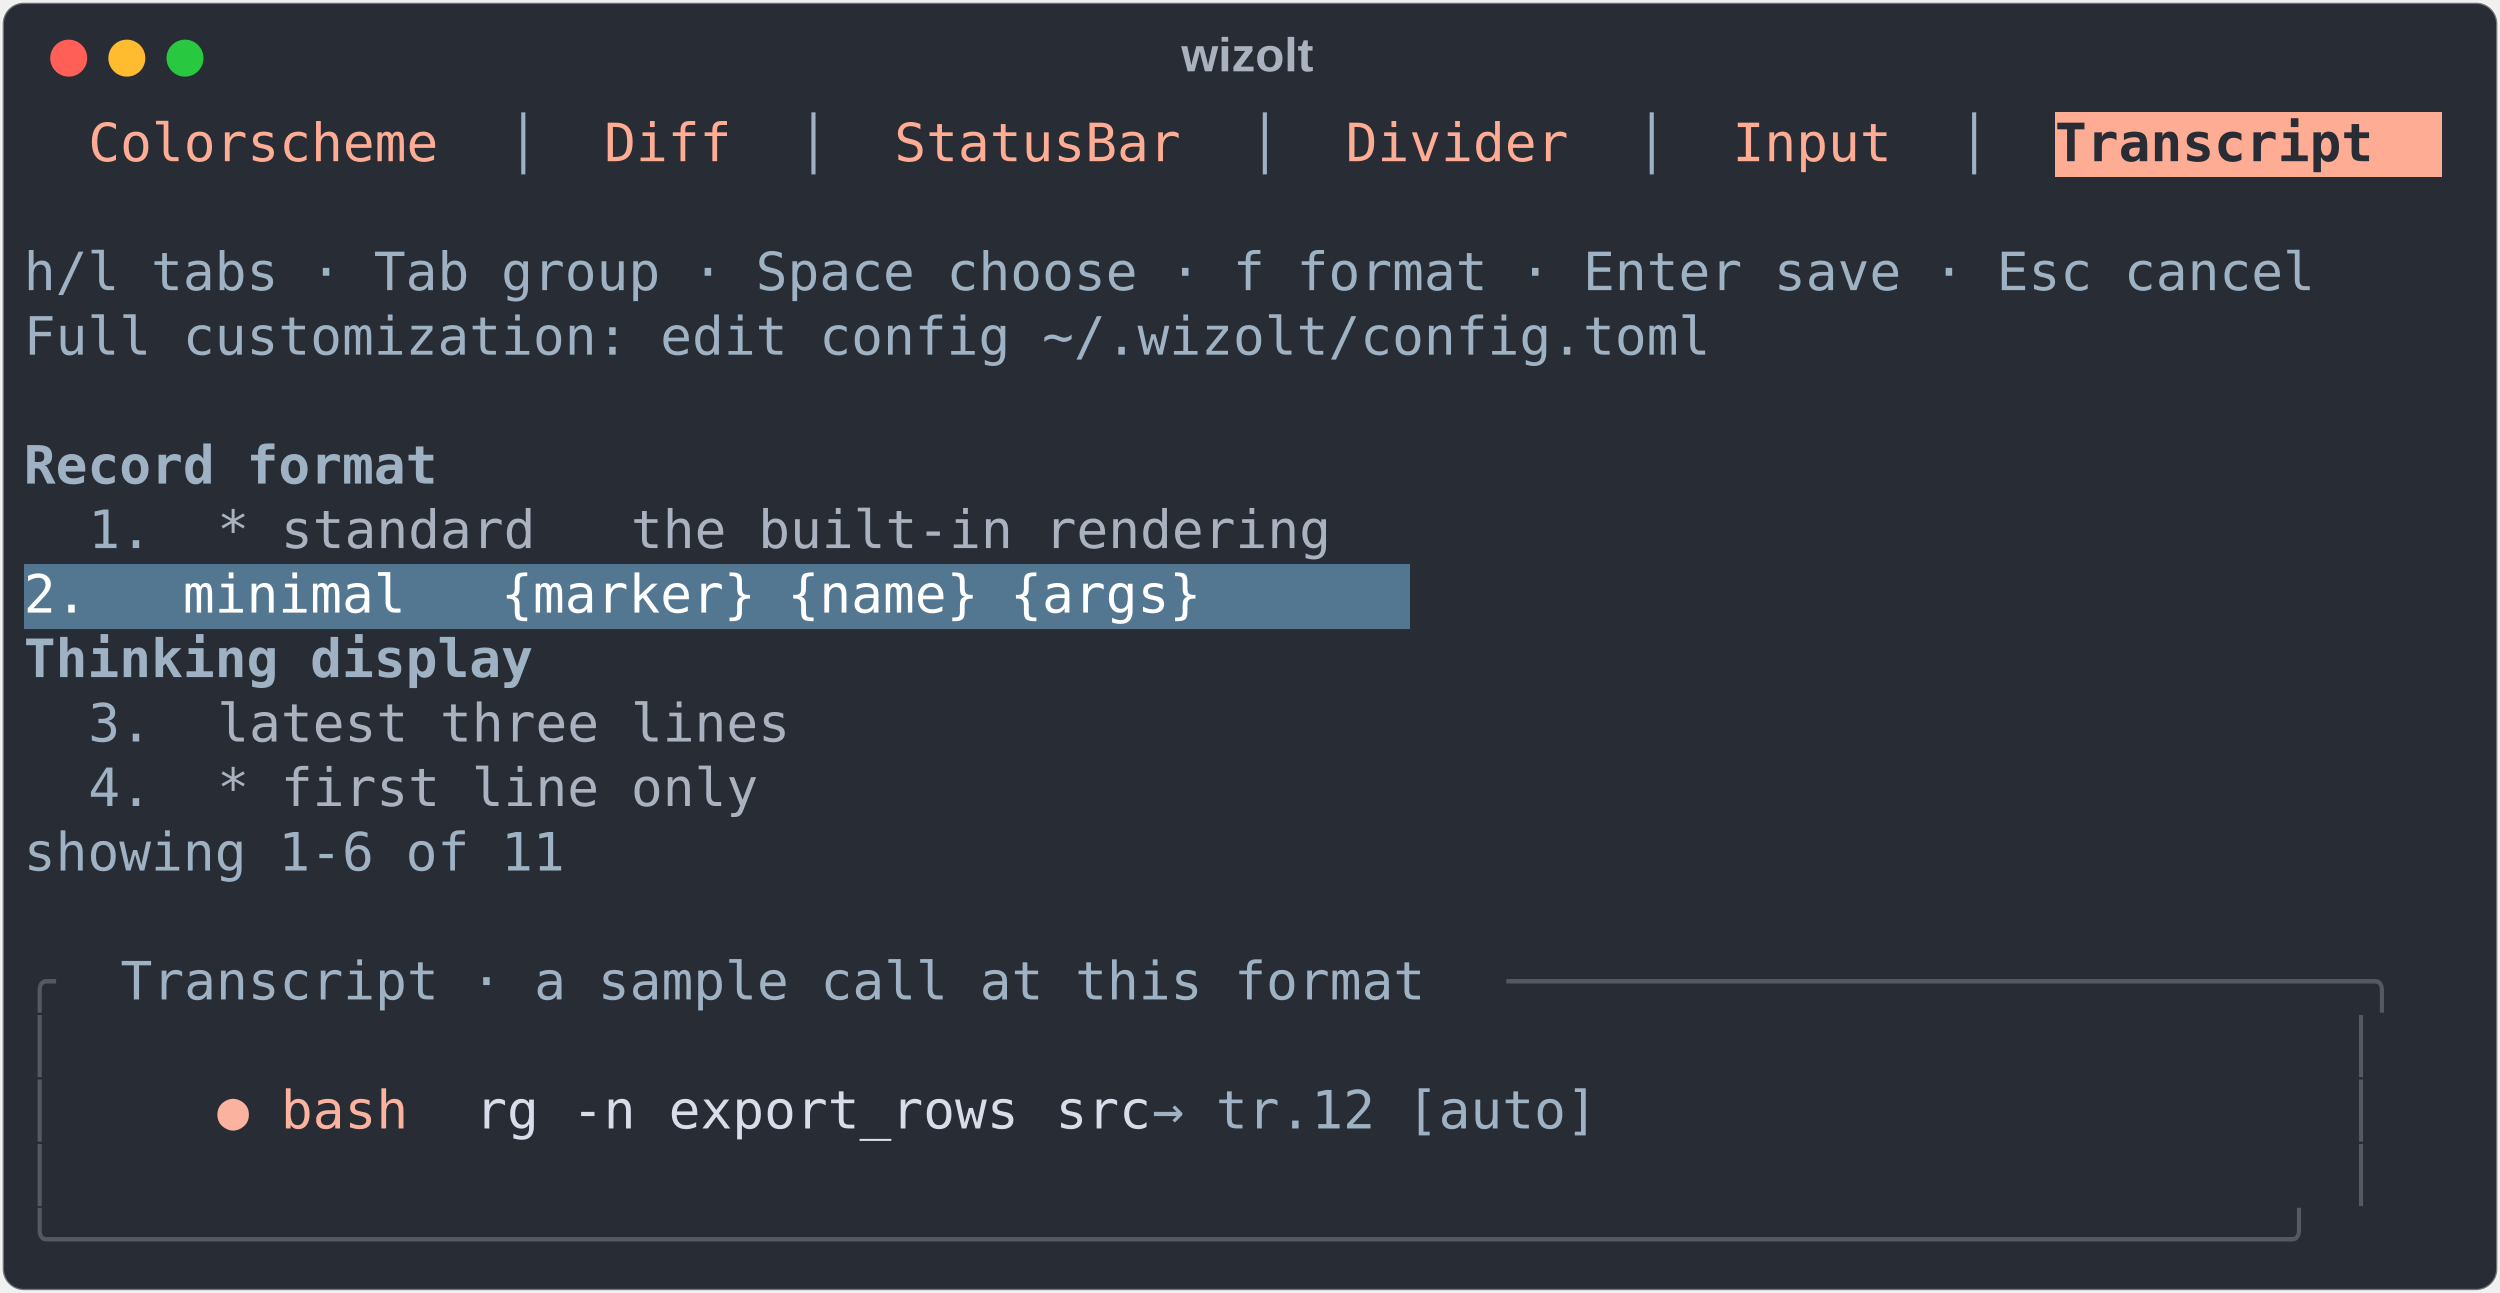
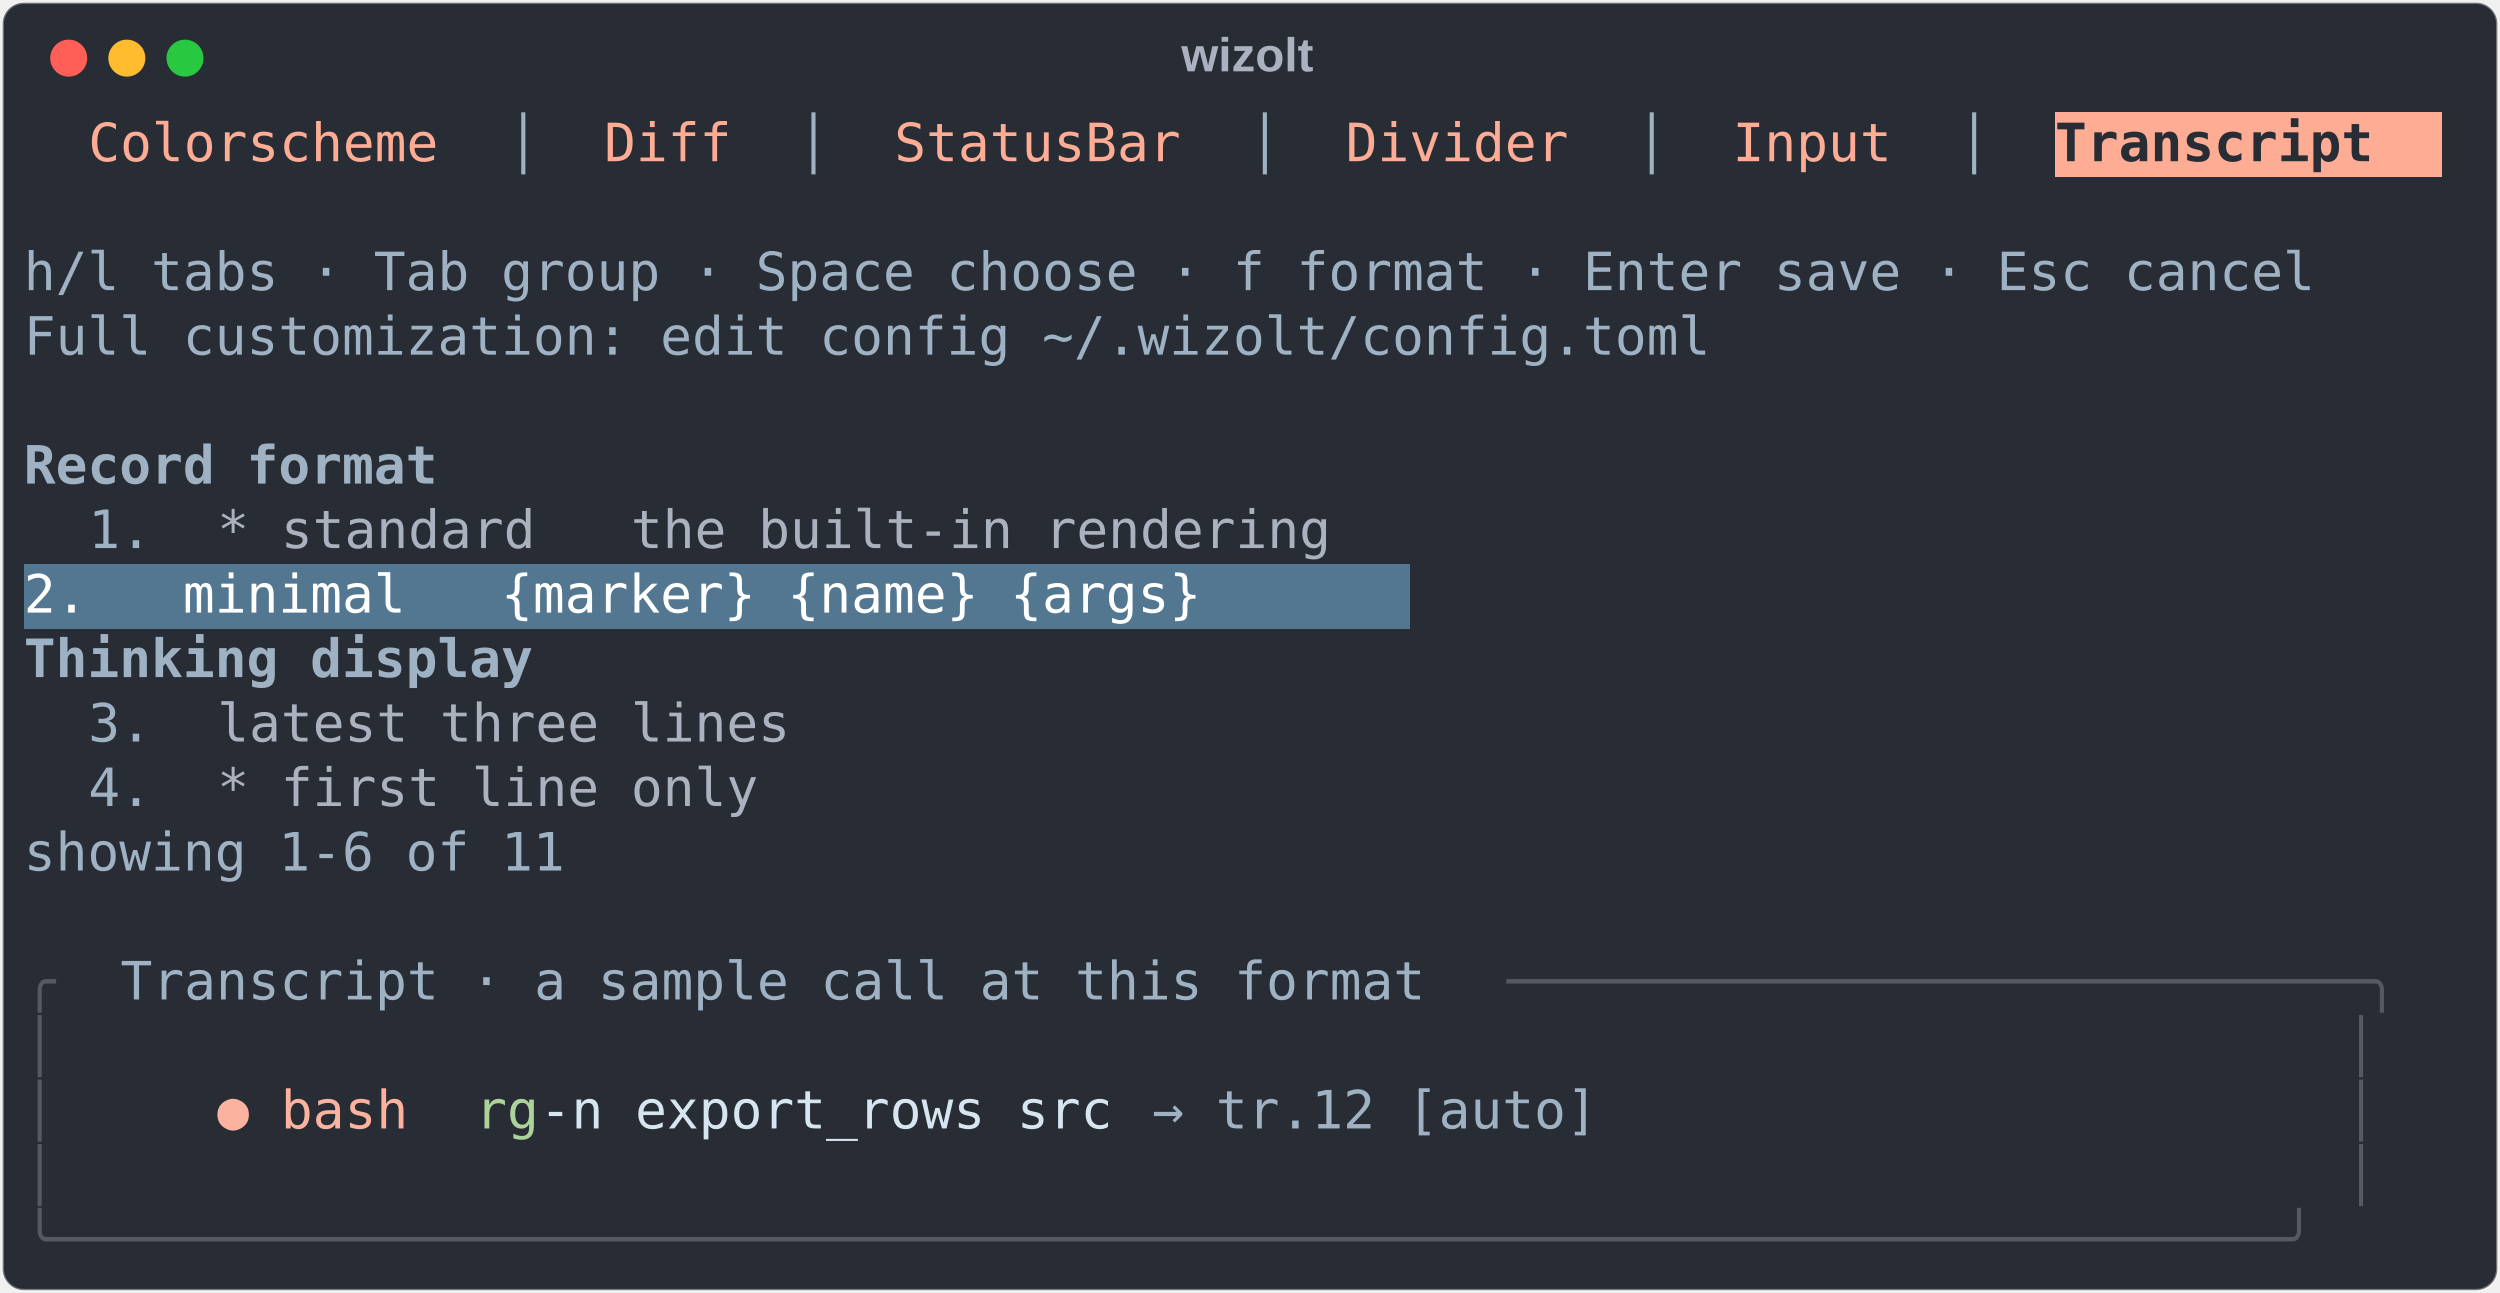
<svg xmlns="http://www.w3.org/2000/svg" class="rich-terminal" viewBox="0 0 946 489.2">
  <style>

    @font-face {
        font-family: "Fira Code";
        src: local("FiraCode-Regular"),
                url("https://cdnjs.cloudflare.com/ajax/libs/firacode/6.2.0/woff2/FiraCode-Regular.woff2") format("woff2"),
                url("https://cdnjs.cloudflare.com/ajax/libs/firacode/6.2.0/woff/FiraCode-Regular.woff") format("woff");
        font-style: normal;
        font-weight: 400;
    }
    @font-face {
        font-family: "Fira Code";
        src: local("FiraCode-Bold"),
                url("https://cdnjs.cloudflare.com/ajax/libs/firacode/6.2.0/woff2/FiraCode-Bold.woff2") format("woff2"),
                url("https://cdnjs.cloudflare.com/ajax/libs/firacode/6.2.0/woff/FiraCode-Bold.woff") format("woff");
        font-style: bold;
        font-weight: 700;
    }

    .appearance-input-editor-matrix {
        font-family: Fira Code, monospace;
        font-size: 20px;
        line-height: 24.4px;
        font-variant-east-asian: full-width;
    }

    .appearance-input-editor-title {
        font-size: 18px;
        font-weight: bold;
        font-family: arial;
    }

    .appearance-input-editor-r1 { fill: #abb2bf }
.appearance-input-editor-r2 { fill: #ffac95 }
.appearance-input-editor-r3 { fill: #9fb2c3 }
.appearance-input-editor-r4 { fill: #282c34;font-weight: bold }
.appearance-input-editor-r5 { fill: #9fb2c3;font-weight: bold }
.appearance-input-editor-r6 { fill: #ffffff }
.appearance-input-editor-r7 { fill: #545963 }
.appearance-input-editor-r8 { fill: #fbb29e }
.appearance-input-editor-r9 { fill: #d7e5f1 }
- .appearance-input-editor-r10 { fill: #d8dee9 }
+ .appearance-input-editor-r10 { fill: #acd39a }
    </style>
  <defs>
    <clipPath id="appearance-input-editor-clip-terminal">
      <rect x="0" y="0" width="926.2" height="438.2" />
    </clipPath>
    <clipPath id="appearance-input-editor-line-0">
      <rect x="0" y="1.5" width="927.2" height="24.65" />
    </clipPath>
    <clipPath id="appearance-input-editor-line-1">
      <rect x="0" y="25.9" width="927.2" height="24.65" />
    </clipPath>
    <clipPath id="appearance-input-editor-line-2">
      <rect x="0" y="50.3" width="927.2" height="24.65" />
    </clipPath>
    <clipPath id="appearance-input-editor-line-3">
      <rect x="0" y="74.7" width="927.2" height="24.65" />
    </clipPath>
    <clipPath id="appearance-input-editor-line-4">
      <rect x="0" y="99.1" width="927.2" height="24.65" />
    </clipPath>
    <clipPath id="appearance-input-editor-line-5">
      <rect x="0" y="123.5" width="927.2" height="24.65" />
    </clipPath>
    <clipPath id="appearance-input-editor-line-6">
      <rect x="0" y="147.9" width="927.2" height="24.65" />
    </clipPath>
    <clipPath id="appearance-input-editor-line-7">
      <rect x="0" y="172.3" width="927.2" height="24.65" />
    </clipPath>
    <clipPath id="appearance-input-editor-line-8">
      <rect x="0" y="196.7" width="927.2" height="24.65" />
    </clipPath>
    <clipPath id="appearance-input-editor-line-9">
      <rect x="0" y="221.1" width="927.2" height="24.65" />
    </clipPath>
    <clipPath id="appearance-input-editor-line-10">
      <rect x="0" y="245.5" width="927.2" height="24.65" />
    </clipPath>
    <clipPath id="appearance-input-editor-line-11">
      <rect x="0" y="269.9" width="927.2" height="24.65" />
    </clipPath>
    <clipPath id="appearance-input-editor-line-12">
      <rect x="0" y="294.3" width="927.2" height="24.65" />
    </clipPath>
    <clipPath id="appearance-input-editor-line-13">
      <rect x="0" y="318.7" width="927.2" height="24.65" />
    </clipPath>
    <clipPath id="appearance-input-editor-line-14">
      <rect x="0" y="343.1" width="927.2" height="24.65" />
    </clipPath>
    <clipPath id="appearance-input-editor-line-15">
      <rect x="0" y="367.5" width="927.2" height="24.65" />
    </clipPath>
    <clipPath id="appearance-input-editor-line-16">
      <rect x="0" y="391.9" width="927.2" height="24.65" />
    </clipPath>
  </defs>
  <rect fill="#282c34" stroke="rgba(255,255,255,0.35)" stroke-width="1" x="1" y="1" width="944" height="487.2" rx="8" />
  <text class="appearance-input-editor-title" fill="#abb2bf" text-anchor="middle" x="472" y="27">wizolt</text>
  <g transform="translate(26,22)">
    <circle cx="0" cy="0" r="7" fill="#ff5f57" />
    <circle cx="22" cy="0" r="7" fill="#febc2e" />
    <circle cx="44" cy="0" r="7" fill="#28c840" />
  </g>
  <g transform="translate(9, 41)" clip-path="url(#appearance-input-editor-clip-terminal)">
    <rect fill="#ffac95" x="768.6" y="1.5" width="146.4" height="24.65" shape-rendering="crispEdges" />
    <rect fill="#537691" x="0" y="172.3" width="524.6" height="24.65" shape-rendering="crispEdges" />
    <g class="appearance-input-editor-matrix">
      <text class="appearance-input-editor-r2" x="24.4" y="20" textLength="158.6" clip-path="url(#appearance-input-editor-line-0)"> Colorscheme </text>
      <text class="appearance-input-editor-r3" x="183" y="20" textLength="36.6" clip-path="url(#appearance-input-editor-line-0)"> │ </text>
      <text class="appearance-input-editor-r2" x="219.6" y="20" textLength="73.2" clip-path="url(#appearance-input-editor-line-0)"> Diff </text>
      <text class="appearance-input-editor-r3" x="292.8" y="20" textLength="36.6" clip-path="url(#appearance-input-editor-line-0)"> │ </text>
      <text class="appearance-input-editor-r2" x="329.4" y="20" textLength="134.2" clip-path="url(#appearance-input-editor-line-0)"> StatusBar </text>
      <text class="appearance-input-editor-r3" x="463.6" y="20" textLength="36.6" clip-path="url(#appearance-input-editor-line-0)"> │ </text>
      <text class="appearance-input-editor-r2" x="500.2" y="20" textLength="109.8" clip-path="url(#appearance-input-editor-line-0)"> Divider </text>
      <text class="appearance-input-editor-r3" x="610" y="20" textLength="36.6" clip-path="url(#appearance-input-editor-line-0)"> │ </text>
      <text class="appearance-input-editor-r2" x="646.6" y="20" textLength="85.4" clip-path="url(#appearance-input-editor-line-0)"> Input </text>
      <text class="appearance-input-editor-r3" x="732" y="20" textLength="36.6" clip-path="url(#appearance-input-editor-line-0)"> │ </text>
      <text class="appearance-input-editor-r4" x="768.6" y="20" textLength="146.4" clip-path="url(#appearance-input-editor-line-0)"> Transcript </text>
      <text class="appearance-input-editor-r1" x="927.2" y="20" textLength="12.2" clip-path="url(#appearance-input-editor-line-0)">
</text>
      <text class="appearance-input-editor-r1" x="927.2" y="44.4" textLength="12.2" clip-path="url(#appearance-input-editor-line-1)">
</text>
      <text class="appearance-input-editor-r3" x="0" y="68.8" textLength="902.8" clip-path="url(#appearance-input-editor-line-2)">  h/l tabs · Tab group · Space choose · f format · Enter save · Esc cancel</text>
      <text class="appearance-input-editor-r1" x="927.2" y="68.8" textLength="12.2" clip-path="url(#appearance-input-editor-line-2)">
</text>
      <text class="appearance-input-editor-r3" x="0" y="93.2" textLength="671" clip-path="url(#appearance-input-editor-line-3)">  Full customization: edit config ~/.wizolt/config.toml</text>
      <text class="appearance-input-editor-r1" x="927.2" y="93.2" textLength="12.2" clip-path="url(#appearance-input-editor-line-3)">
</text>
      <text class="appearance-input-editor-r1" x="927.2" y="117.6" textLength="12.2" clip-path="url(#appearance-input-editor-line-4)">
</text>
      <text class="appearance-input-editor-r5" x="0" y="142" textLength="183" clip-path="url(#appearance-input-editor-line-5)">  Record format</text>
      <text class="appearance-input-editor-r1" x="927.2" y="142" textLength="12.2" clip-path="url(#appearance-input-editor-line-5)">
</text>
      <text class="appearance-input-editor-r3" x="24.4" y="166.4" textLength="48.8" clip-path="url(#appearance-input-editor-line-6)"> 1. </text>
      <text class="appearance-input-editor-r1" x="73.2" y="166.4" textLength="427" clip-path="url(#appearance-input-editor-line-6)">* standard   the built-in rendering</text>
      <text class="appearance-input-editor-r1" x="927.2" y="166.4" textLength="12.2" clip-path="url(#appearance-input-editor-line-6)">
</text>
      <text class="appearance-input-editor-r6" x="0" y="190.8" textLength="524.6" clip-path="url(#appearance-input-editor-line-7)">   2.   minimal   {marker} {name} {args}   </text>
      <text class="appearance-input-editor-r1" x="927.2" y="190.8" textLength="12.2" clip-path="url(#appearance-input-editor-line-7)">
</text>
      <text class="appearance-input-editor-r5" x="0" y="215.2" textLength="219.6" clip-path="url(#appearance-input-editor-line-8)">  Thinking display</text>
      <text class="appearance-input-editor-r1" x="927.2" y="215.2" textLength="12.2" clip-path="url(#appearance-input-editor-line-8)">
</text>
      <text class="appearance-input-editor-r3" x="24.4" y="239.6" textLength="48.8" clip-path="url(#appearance-input-editor-line-9)"> 3. </text>
      <text class="appearance-input-editor-r1" x="73.2" y="239.6" textLength="244" clip-path="url(#appearance-input-editor-line-9)">  latest three lines</text>
      <text class="appearance-input-editor-r1" x="927.2" y="239.6" textLength="12.2" clip-path="url(#appearance-input-editor-line-9)">
</text>
      <text class="appearance-input-editor-r3" x="24.4" y="264" textLength="48.8" clip-path="url(#appearance-input-editor-line-10)"> 4. </text>
      <text class="appearance-input-editor-r1" x="73.2" y="264" textLength="207.4" clip-path="url(#appearance-input-editor-line-10)">* first line only</text>
      <text class="appearance-input-editor-r1" x="927.2" y="264" textLength="12.2" clip-path="url(#appearance-input-editor-line-10)">
</text>
      <text class="appearance-input-editor-r3" x="0" y="288.4" textLength="231.8" clip-path="url(#appearance-input-editor-line-11)">  showing 1-6 of 11</text>
      <text class="appearance-input-editor-r1" x="927.2" y="288.4" textLength="12.2" clip-path="url(#appearance-input-editor-line-11)">
</text>
      <text class="appearance-input-editor-r1" x="927.2" y="312.8" textLength="12.2" clip-path="url(#appearance-input-editor-line-12)">
</text>
      <text class="appearance-input-editor-r7" x="0" y="337.2" textLength="36.6" clip-path="url(#appearance-input-editor-line-13)">  ╭</text>
      <text class="appearance-input-editor-r3" x="36.6" y="337.2" textLength="524.6" clip-path="url(#appearance-input-editor-line-13)"> Transcript · a sample call at this format </text>
      <text class="appearance-input-editor-r7" x="561.2" y="337.2" textLength="341.6" clip-path="url(#appearance-input-editor-line-13)">───────────────────────────╮</text>
      <text class="appearance-input-editor-r1" x="927.2" y="337.2" textLength="12.2" clip-path="url(#appearance-input-editor-line-13)">
</text>
      <text class="appearance-input-editor-r7" x="0" y="361.6" textLength="48.8" clip-path="url(#appearance-input-editor-line-14)">  │ </text>
      <text class="appearance-input-editor-r7" x="878.4" y="361.6" textLength="24.4" clip-path="url(#appearance-input-editor-line-14)"> │</text>
      <text class="appearance-input-editor-r1" x="927.2" y="361.6" textLength="12.2" clip-path="url(#appearance-input-editor-line-14)">
</text>
      <text class="appearance-input-editor-r7" x="0" y="386" textLength="48.8" clip-path="url(#appearance-input-editor-line-15)">  │ </text>
      <text class="appearance-input-editor-r8" x="73.2" y="386" textLength="73.2" clip-path="url(#appearance-input-editor-line-15)">● bash</text>
      <text class="appearance-input-editor-r10" x="170.8" y="386" textLength="24.4" clip-path="url(#appearance-input-editor-line-15)">rg</text>
-       <text class="appearance-input-editor-r10" x="207.4" y="386" textLength="24.4" clip-path="url(#appearance-input-editor-line-15)">-n</text>
-       <text class="appearance-input-editor-r10" x="244" y="386" textLength="134.2" clip-path="url(#appearance-input-editor-line-15)">export_rows</text>
-       <text class="appearance-input-editor-r10" x="390.4" y="386" textLength="36.6" clip-path="url(#appearance-input-editor-line-15)">src</text>
+       <text class="appearance-input-editor-r9" x="195.2" y="386" textLength="231.8" clip-path="url(#appearance-input-editor-line-15)"> -n export_rows src</text>
      <text class="appearance-input-editor-r3" x="427" y="386" textLength="183" clip-path="url(#appearance-input-editor-line-15)"> → tr.12 [auto]</text>
      <text class="appearance-input-editor-r7" x="878.4" y="386" textLength="24.4" clip-path="url(#appearance-input-editor-line-15)"> │</text>
      <text class="appearance-input-editor-r1" x="927.2" y="386" textLength="12.2" clip-path="url(#appearance-input-editor-line-15)">
</text>
      <text class="appearance-input-editor-r7" x="0" y="410.4" textLength="48.8" clip-path="url(#appearance-input-editor-line-16)">  │ </text>
      <text class="appearance-input-editor-r7" x="878.4" y="410.4" textLength="24.4" clip-path="url(#appearance-input-editor-line-16)"> │</text>
      <text class="appearance-input-editor-r1" x="927.2" y="410.4" textLength="12.2" clip-path="url(#appearance-input-editor-line-16)">
</text>
      <text class="appearance-input-editor-r7" x="0" y="434.8" textLength="902.8" clip-path="url(#appearance-input-editor-line-17)">  ╰──────────────────────────────────────────────────────────────────────╯</text>
      <text class="appearance-input-editor-r1" x="927.2" y="434.8" textLength="12.2" clip-path="url(#appearance-input-editor-line-17)">
</text>
    </g>
  </g>
</svg>
